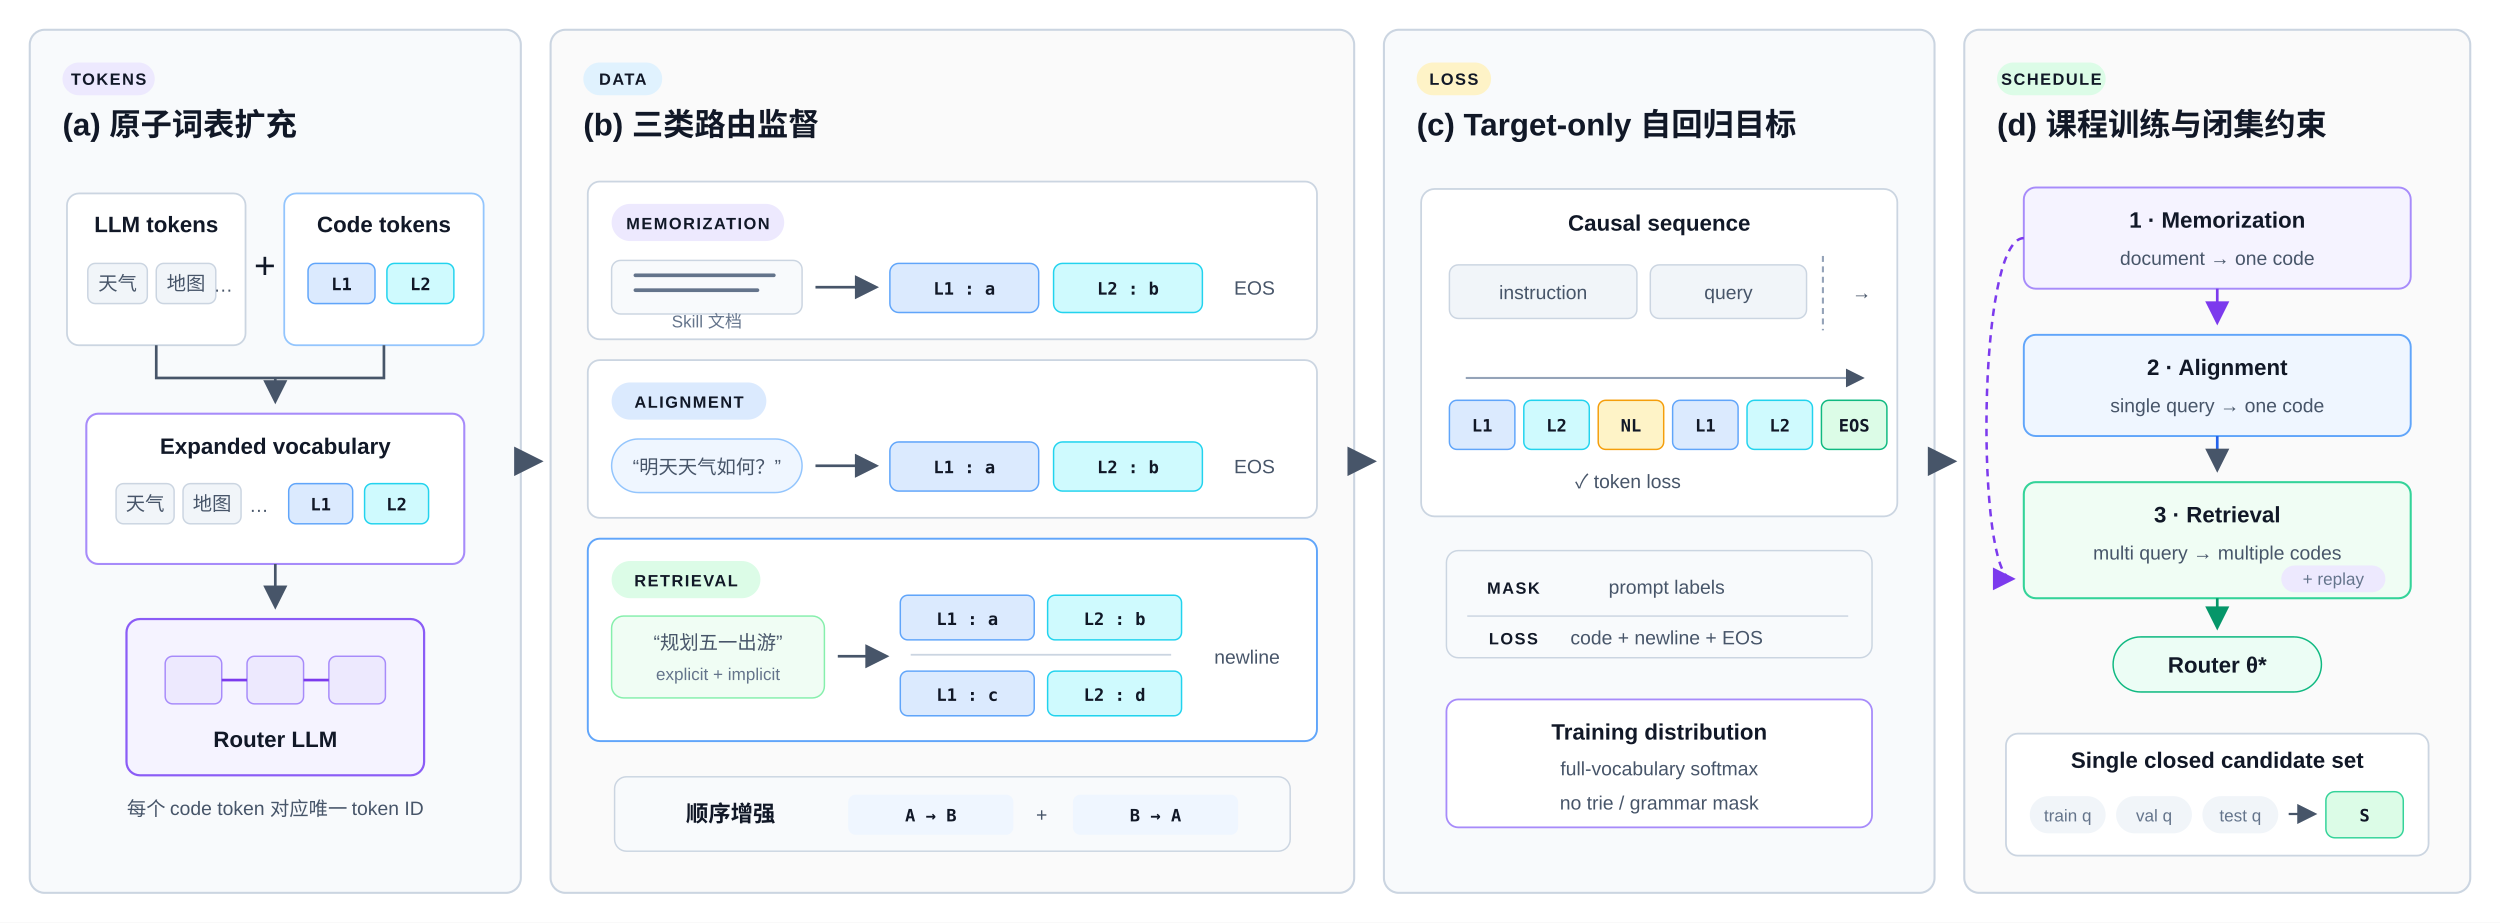
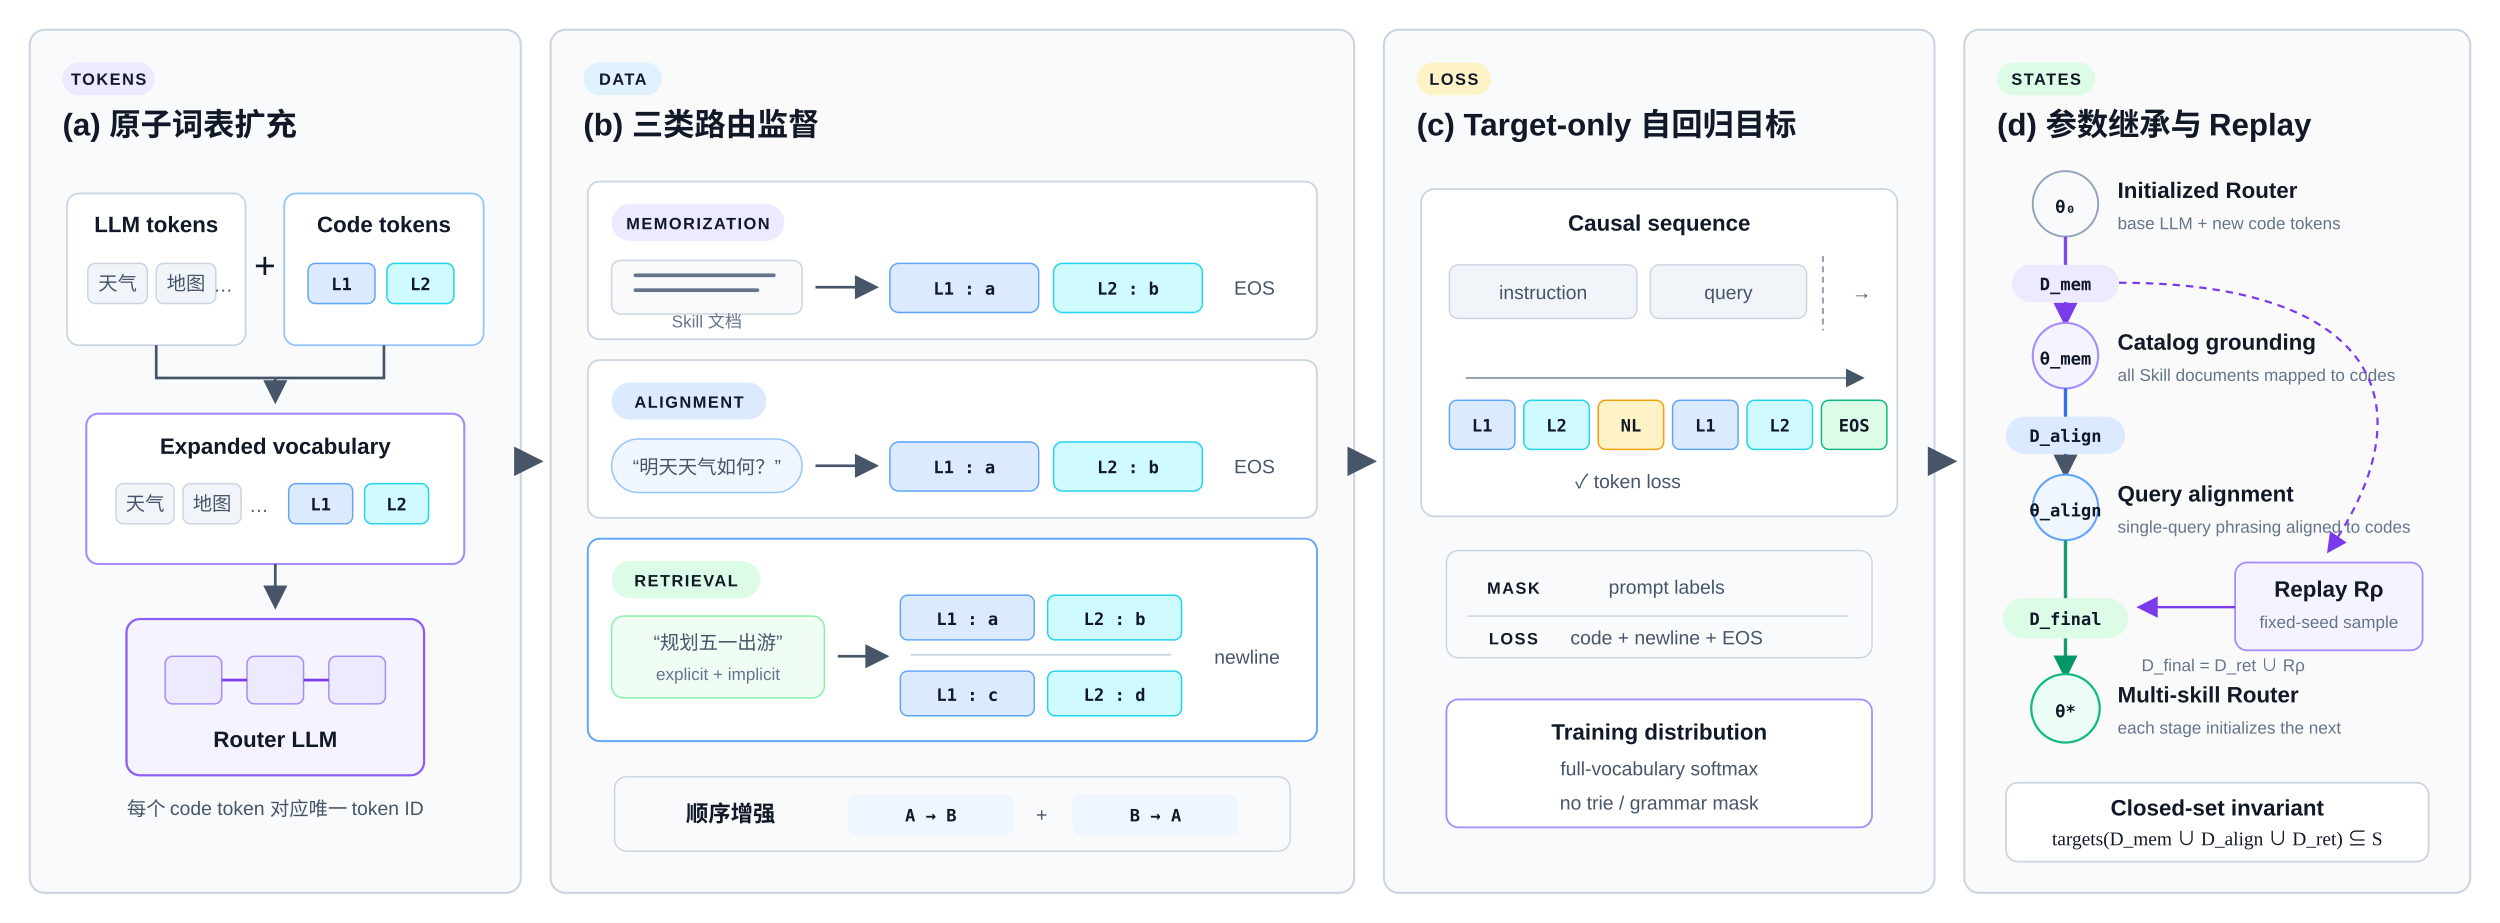
<svg xmlns="http://www.w3.org/2000/svg" xml:lang="zh-CN" width="1680" height="620" viewBox="0 0 1680 620" role="img" aria-labelledby="title desc">
  <defs>
    <marker id="arrow" markerWidth="9" markerHeight="9" refX="7.5" refY="4.5" orient="auto" markerUnits="strokeWidth">
      <path d="M0,0 L9,4.5 L0,9 z" fill="#475569" />
    </marker>
    <marker id="arrow-purple" markerWidth="9" markerHeight="9" refX="7.5" refY="4.5" orient="auto" markerUnits="strokeWidth">
      <path d="M0,0 L9,4.5 L0,9 z" fill="#7c3aed" />
    </marker>
    <marker id="arrow-green" markerWidth="9" markerHeight="9" refX="7.5" refY="4.5" orient="auto" markerUnits="strokeWidth">
      <path d="M0,0 L9,4.5 L0,9 z" fill="#059669" />
    </marker>
    <style>
      text { font-family: Arial, "Noto Sans CJK SC", "Microsoft YaHei", sans-serif; fill: #111827; }
      .panel-title { font-size: 21px; font-weight: 700; }
      .phase { font-size: 11px; font-weight: 700; letter-spacing: 1px; }
      .label { font-size: 15px; font-weight: 650; }
      .small { font-size: 13px; font-weight: 500; fill: #475569; }
      .tiny { font-size: 11.5px; font-weight: 500; fill: #64748b; }
+       .formula { font-family: "Times New Roman", "Noto Sans CJK SC", serif; font-size: 13px; }
      .mono { font-family: "SFMono-Regular", Consolas, monospace; font-size: 11.5px; font-weight: 600; }
    </style>
  </defs>
  <rect width="1680" height="620" fill="#ffffff" />
  <rect x="20" y="20" width="330" height="580" rx="10" fill="#f8fafc" stroke="#cbd5e1" stroke-width="1.4" />
  <rect x="370" y="20" width="540" height="580" rx="10" fill="#fafafa" stroke="#cbd5e1" stroke-width="1.4" />
  <rect x="930" y="20" width="370" height="580" rx="10" fill="#f8fafc" stroke="#cbd5e1" stroke-width="1.4" />
  <rect x="1320" y="20" width="340" height="580" rx="10" fill="#fafafa" stroke="#cbd5e1" stroke-width="1.4" />
  <path d="M350 310 H362" fill="none" stroke="#94a3b8" stroke-width="2.2" marker-end="url(#arrow)" />
  <path d="M910 310 H922" fill="none" stroke="#94a3b8" stroke-width="2.2" marker-end="url(#arrow)" />
  <path d="M1300 310 H1312" fill="none" stroke="#94a3b8" stroke-width="2.2" marker-end="url(#arrow)" />
  <rect x="42" y="42" width="62" height="22" rx="11" fill="#ede9fe" />
  <text x="73" y="57" text-anchor="middle" class="phase" fill="#6d28d9">TOKENS</text>
  <text x="42" y="91" class="panel-title">(a) 原子词表扩充</text>
  <rect x="45" y="130" width="120" height="102" rx="8" fill="#ffffff" stroke="#cbd5e1" stroke-width="1.2" />
  <text x="105" y="156" text-anchor="middle" class="label">LLM tokens</text>
  <rect x="59" y="177" width="40" height="27" rx="5" fill="#f1f5f9" stroke="#cbd5e1" />
  <text x="79" y="195" text-anchor="middle" class="small">天气</text>
  <rect x="105" y="177" width="40" height="27" rx="5" fill="#f1f5f9" stroke="#cbd5e1" />
  <text x="125" y="195" text-anchor="middle" class="small">地图</text>
  <text x="150" y="196" text-anchor="middle" class="small">…</text>
  <text x="178" y="187" text-anchor="middle" font-size="25" fill="#64748b">+</text>
  <rect x="191" y="130" width="134" height="102" rx="8" fill="#ffffff" stroke="#93c5fd" stroke-width="1.2" />
  <text x="258" y="156" text-anchor="middle" class="label">Code tokens</text>
  <rect x="207" y="177" width="45" height="27" rx="5" fill="#dbeafe" stroke="#60a5fa" />
  <text x="229.5" y="195" text-anchor="middle" class="mono">L1</text>
  <rect x="260" y="177" width="45" height="27" rx="5" fill="#cffafe" stroke="#22d3ee" />
  <text x="282.5" y="195" text-anchor="middle" class="mono">L2</text>
  <path d="M105 232 V254 H185 M258 232 V254 H185 V269" fill="none" stroke="#475569" stroke-width="1.8" marker-end="url(#arrow)" />
  <rect x="58" y="278" width="254" height="101" rx="8" fill="#ffffff" stroke="#a78bfa" stroke-width="1.4" />
  <text x="185" y="305" text-anchor="middle" class="label">Expanded vocabulary</text>
  <rect x="78" y="325" width="39" height="27" rx="5" fill="#f1f5f9" stroke="#cbd5e1" />
  <text x="97.5" y="343" text-anchor="middle" class="small">天气</text>
  <rect x="123" y="325" width="39" height="27" rx="5" fill="#f1f5f9" stroke="#cbd5e1" />
  <text x="142.5" y="343" text-anchor="middle" class="small">地图</text>
  <text x="174" y="344" text-anchor="middle" class="small">…</text>
  <rect x="194" y="325" width="43" height="27" rx="5" fill="#dbeafe" stroke="#60a5fa" />
  <text x="215.5" y="343" text-anchor="middle" class="mono">L1</text>
  <rect x="245" y="325" width="43" height="27" rx="5" fill="#cffafe" stroke="#22d3ee" />
  <text x="266.5" y="343" text-anchor="middle" class="mono">L2</text>
  <path d="M185 379 V407" fill="none" stroke="#475569" stroke-width="1.8" marker-end="url(#arrow)" />
  <rect x="85" y="416" width="200" height="105" rx="9" fill="#f5f3ff" stroke="#8b5cf6" stroke-width="1.5" />
  <rect x="111" y="441" width="38" height="32" rx="5" fill="#ede9fe" stroke="#a78bfa" />
  <rect x="166" y="441" width="38" height="32" rx="5" fill="#ede9fe" stroke="#a78bfa" />
  <rect x="221" y="441" width="38" height="32" rx="5" fill="#ede9fe" stroke="#a78bfa" />
  <path d="M149 457 H166 M204 457 H221" fill="none" stroke="#7c3aed" stroke-width="1.8" />
  <text x="185" y="502" text-anchor="middle" class="label">Router LLM</text>
  <text x="185" y="548" text-anchor="middle" class="small">每个 code token 对应唯一 token ID</text>
  <rect x="392" y="42" width="53" height="22" rx="11" fill="#e0f2fe" />
  <text x="418.5" y="57" text-anchor="middle" class="phase" fill="#0369a1">DATA</text>
  <text x="392" y="91" class="panel-title">(b) 三类路由监督</text>
  <rect x="395" y="122" width="490" height="106" rx="8" fill="#ffffff" stroke="#cbd5e1" stroke-width="1.2" />
  <rect x="411" y="137" width="116" height="25" rx="12.5" fill="#ede9fe" />
  <text x="469" y="154" text-anchor="middle" class="phase" fill="#6d28d9">MEMORIZATION</text>
  <rect x="411" y="175" width="128" height="36" rx="6" fill="#f8fafc" stroke="#cbd5e1" />
  <path d="M427 185 H520 M427 195 H509" fill="none" stroke="#64748b" stroke-width="2.5" stroke-linecap="round" />
  <text x="475" y="220" text-anchor="middle" class="tiny">Skill 文档</text>
  <path d="M548 193 H588" fill="none" stroke="#475569" stroke-width="1.8" marker-end="url(#arrow)" />
  <rect x="598" y="177" width="100" height="33" rx="6" fill="#dbeafe" stroke="#60a5fa" />
  <text x="648" y="198" text-anchor="middle" class="mono">L1 : a</text>
  <rect x="708" y="177" width="100" height="33" rx="6" fill="#cffafe" stroke="#22d3ee" />
  <text x="758" y="198" text-anchor="middle" class="mono">L2 : b</text>
  <text x="843" y="198" text-anchor="middle" class="small">EOS</text>
  <rect x="395" y="242" width="490" height="106" rx="8" fill="#ffffff" stroke="#cbd5e1" stroke-width="1.2" />
  <rect x="411" y="257" width="104" height="25" rx="12.5" fill="#dbeafe" />
  <text x="463" y="274" text-anchor="middle" class="phase" fill="#1d4ed8">ALIGNMENT</text>
  <rect x="411" y="295" width="128" height="36" rx="18" fill="#eff6ff" stroke="#93c5fd" />
  <text x="475" y="318" text-anchor="middle" class="small">“明天天气如何？”</text>
  <path d="M548 313 H588" fill="none" stroke="#475569" stroke-width="1.8" marker-end="url(#arrow)" />
  <rect x="598" y="297" width="100" height="33" rx="6" fill="#dbeafe" stroke="#60a5fa" />
  <text x="648" y="318" text-anchor="middle" class="mono">L1 : a</text>
  <rect x="708" y="297" width="100" height="33" rx="6" fill="#cffafe" stroke="#22d3ee" />
  <text x="758" y="318" text-anchor="middle" class="mono">L2 : b</text>
  <text x="843" y="318" text-anchor="middle" class="small">EOS</text>
  <rect x="395" y="362" width="490" height="136" rx="8" fill="#ffffff" stroke="#60a5fa" stroke-width="1.3" />
  <rect x="411" y="377" width="100" height="25" rx="12.5" fill="#dcfce7" />
  <text x="461" y="394" text-anchor="middle" class="phase" fill="#047857">RETRIEVAL</text>
  <rect x="411" y="414" width="143" height="55" rx="8" fill="#f0fdf4" stroke="#86efac" />
  <text x="482.5" y="436" text-anchor="middle" class="small">“规划五一出游”</text>
  <text x="482.5" y="457" text-anchor="middle" class="tiny">explicit + implicit</text>
  <path d="M563 441 H595" fill="none" stroke="#475569" stroke-width="1.8" marker-end="url(#arrow)" />
  <rect x="605" y="400" width="90" height="30" rx="5" fill="#dbeafe" stroke="#60a5fa" />
  <text x="650" y="420" text-anchor="middle" class="mono">L1 : a</text>
  <rect x="704" y="400" width="90" height="30" rx="5" fill="#cffafe" stroke="#22d3ee" />
  <text x="749" y="420" text-anchor="middle" class="mono">L2 : b</text>
  <line x1="612" y1="440" x2="787" y2="440" stroke="#cbd5e1" stroke-width="1.2" />
  <rect x="605" y="451" width="90" height="30" rx="5" fill="#dbeafe" stroke="#60a5fa" />
  <text x="650" y="471" text-anchor="middle" class="mono">L1 : c</text>
  <rect x="704" y="451" width="90" height="30" rx="5" fill="#cffafe" stroke="#22d3ee" />
  <text x="749" y="471" text-anchor="middle" class="mono">L2 : d</text>
  <text x="838" y="446" text-anchor="middle" class="small">newline</text>
  <rect x="413" y="522" width="454" height="50" rx="8" fill="#f8fafc" stroke="#cbd5e1" />
  <text x="491" y="552" text-anchor="middle" class="label">顺序增强</text>
  <rect x="570" y="534" width="111" height="27" rx="5" fill="#eff6ff" />
  <text x="625.5" y="552" text-anchor="middle" class="mono">A → B</text>
  <text x="700" y="552" text-anchor="middle" class="small">+</text>
  <rect x="721" y="534" width="111" height="27" rx="5" fill="#eff6ff" />
  <text x="776.5" y="552" text-anchor="middle" class="mono">B → A</text>
  <rect x="952" y="42" width="50" height="22" rx="11" fill="#fef3c7" />
  <text x="977" y="57" text-anchor="middle" class="phase" fill="#92400e">LOSS</text>
  <text x="952" y="91" class="panel-title">(c) Target-only 自回归目标</text>
  <rect x="955" y="127" width="320" height="220" rx="9" fill="#ffffff" stroke="#cbd5e1" stroke-width="1.2" />
  <text x="1115" y="155" text-anchor="middle" class="label">Causal sequence</text>
  <rect x="974" y="178" width="126" height="36" rx="6" fill="#f1f5f9" stroke="#cbd5e1" />
  <text x="1037" y="201" text-anchor="middle" class="small">instruction</text>
  <rect x="1109" y="178" width="105" height="36" rx="6" fill="#f1f5f9" stroke="#cbd5e1" />
  <text x="1161.5" y="201" text-anchor="middle" class="small">query</text>
  <line x1="1225" y1="172" x2="1225" y2="222" stroke="#94a3b8" stroke-width="1.4" stroke-dasharray="4 3" />
  <text x="1251" y="201" text-anchor="middle" class="small">→</text>
  <path d="M985 254 H1251" fill="none" stroke="#94a3b8" stroke-width="1.4" marker-end="url(#arrow)" />
  <rect x="974" y="269" width="44" height="33" rx="5" fill="#dbeafe" stroke="#60a5fa" />
  <text x="996" y="290" text-anchor="middle" class="mono">L1</text>
  <rect x="1024" y="269" width="44" height="33" rx="5" fill="#cffafe" stroke="#22d3ee" />
  <text x="1046" y="290" text-anchor="middle" class="mono">L2</text>
  <rect x="1074" y="269" width="44" height="33" rx="5" fill="#fef3c7" stroke="#f59e0b" />
  <text x="1096" y="290" text-anchor="middle" class="mono">NL</text>
  <rect x="1124" y="269" width="44" height="33" rx="5" fill="#dbeafe" stroke="#60a5fa" />
  <text x="1146" y="290" text-anchor="middle" class="mono">L1</text>
  <rect x="1174" y="269" width="44" height="33" rx="5" fill="#cffafe" stroke="#22d3ee" />
  <text x="1196" y="290" text-anchor="middle" class="mono">L2</text>
  <rect x="1224" y="269" width="44" height="33" rx="5" fill="#dcfce7" stroke="#10b981" />
  <text x="1246" y="290" text-anchor="middle" class="mono">EOS</text>
  <text x="1094" y="328" text-anchor="middle" class="small" fill="#059669">✓ token loss</text>
  <rect x="972" y="370" width="286" height="72" rx="8" fill="#f8fafc" stroke="#cbd5e1" />
  <text x="1017" y="399" text-anchor="middle" class="phase" fill="#64748b">MASK</text>
  <text x="1120" y="399" text-anchor="middle" class="small">prompt labels</text>
  <path d="M986 414 H1242" stroke="#cbd5e1" stroke-width="1" />
  <text x="1017" y="433" text-anchor="middle" class="phase" fill="#047857">LOSS</text>
  <text x="1120" y="433" text-anchor="middle" class="small">code + newline + EOS</text>
  <rect x="972" y="470" width="286" height="86" rx="8" fill="#ffffff" stroke="#a78bfa" stroke-width="1.2" />
  <text x="1115" y="497" text-anchor="middle" class="label">Training distribution</text>
  <text x="1115" y="521" text-anchor="middle" class="small">full-vocabulary softmax</text>
  <text x="1115" y="544" text-anchor="middle" class="small">no trie / grammar mask</text>
-   <rect x="1342" y="42" width="73" height="22" rx="11" fill="#dcfce7" />
-   <text x="1378.5" y="57" text-anchor="middle" class="phase" fill="#047857">SCHEDULE</text>
-   <text x="1342" y="91" class="panel-title">(d) 课程训练与闭集约束</text>
-   <rect x="1360" y="126" width="260" height="68" rx="8" fill="#f5f3ff" stroke="#a78bfa" stroke-width="1.3" />
-   <text x="1490" y="153" text-anchor="middle" class="label">1 · Memorization</text>
-   <text x="1490" y="178" text-anchor="middle" class="small">document → one code</text>
-   <path d="M1490 194 V216" fill="none" stroke="#7c3aed" stroke-width="1.8" marker-end="url(#arrow-purple)" />
-   <rect x="1360" y="225" width="260" height="68" rx="8" fill="#eff6ff" stroke="#60a5fa" stroke-width="1.3" />
-   <text x="1490" y="252" text-anchor="middle" class="label">2 · Alignment</text>
-   <text x="1490" y="277" text-anchor="middle" class="small">single query → one code</text>
-   <path d="M1490 293 V315" fill="none" stroke="#2563eb" stroke-width="1.8" marker-end="url(#arrow)" />
-   <rect x="1360" y="324" width="260" height="78" rx="8" fill="#f0fdf4" stroke="#34d399" stroke-width="1.4" />
-   <text x="1490" y="351" text-anchor="middle" class="label">3 · Retrieval</text>
-   <text x="1490" y="376" text-anchor="middle" class="small">multi query → multiple codes</text>
-   <rect x="1533" y="380" width="70" height="18" rx="9" fill="#ede9fe" />
-   <text x="1568" y="393" text-anchor="middle" class="tiny">+ replay</text>
-   <path d="M1360 160 C1328 160 1328 389 1352 389" fill="none" stroke="#7c3aed" stroke-width="1.7" stroke-dasharray="5 4" marker-end="url(#arrow-purple)" />
-   <path d="M1490 402 V421" fill="none" stroke="#059669" stroke-width="1.8" marker-end="url(#arrow-green)" />
-   <rect x="1420" y="428" width="140" height="37" rx="18.5" fill="#ecfdf5" stroke="#10b981" />
-   <text x="1490" y="452" text-anchor="middle" class="label">Router θ*</text>
-   <rect x="1348" y="493" width="284" height="82" rx="8" fill="#ffffff" stroke="#cbd5e1" stroke-width="1.2" />
-   <text x="1490" y="516" text-anchor="middle" class="label">Single closed candidate set</text>
-   <rect x="1364" y="535" width="51" height="25" rx="12.5" fill="#f1f5f9" />
-   <text x="1389.5" y="552" text-anchor="middle" class="tiny">train q</text>
-   <rect x="1422" y="535" width="51" height="25" rx="12.5" fill="#f1f5f9" />
-   <text x="1447.5" y="552" text-anchor="middle" class="tiny">val q</text>
-   <rect x="1480" y="535" width="51" height="25" rx="12.5" fill="#f1f5f9" />
-   <text x="1505.5" y="552" text-anchor="middle" class="tiny">test q</text>
-   <path d="M1538 547 H1555" fill="none" stroke="#475569" stroke-width="1.5" marker-end="url(#arrow)" />
-   <rect x="1563" y="532" width="52" height="31" rx="6" fill="#dcfce7" stroke="#34d399" />
-   <text x="1589" y="552" text-anchor="middle" class="mono">S</text>
+   <rect x="1342" y="42" width="66" height="22" rx="11" fill="#dcfce7" />
+   <text x="1375" y="57" text-anchor="middle" class="phase" fill="#047857">STATES</text>
+   <text x="1342" y="91" class="panel-title">(d) 参数继承与 Replay</text>
+   <line x1="1388" y1="144" x2="1388" y2="470" stroke="#cbd5e1" stroke-width="3" />
+   <circle cx="1388" cy="137" r="22" fill="#f8fafc" stroke="#94a3b8" stroke-width="1.3" />
+   <text x="1388" y="143" text-anchor="middle" class="mono">θ₀</text>
+   <text x="1423" y="133" class="label">Initialized Router</text>
+   <text x="1423" y="154" class="tiny">base LLM + new code tokens</text>
+   <path d="M1388 159 V217" fill="none" stroke="#7c3aed" stroke-width="1.8" marker-end="url(#arrow-purple)" />
+   <rect x="1352" y="178" width="72" height="25" rx="12.5" fill="#ede9fe" />
+   <text x="1388" y="195" text-anchor="middle" class="mono">D_mem</text>
+   <circle cx="1388" cy="239" r="22" fill="#f5f3ff" stroke="#a78bfa" stroke-width="1.4" />
+   <text x="1388" y="245" text-anchor="middle" class="mono">θ_mem</text>
+   <text x="1423" y="235" class="label">Catalog grounding</text>
+   <text x="1423" y="256" class="tiny">all Skill documents mapped to codes</text>
+   <path d="M1388 261 V319" fill="none" stroke="#2563eb" stroke-width="1.8" marker-end="url(#arrow)" />
+   <rect x="1348" y="280" width="80" height="25" rx="12.5" fill="#dbeafe" />
+   <text x="1388" y="297" text-anchor="middle" class="mono">D_align</text>
+   <circle cx="1388" cy="341" r="22" fill="#eff6ff" stroke="#60a5fa" stroke-width="1.4" />
+   <text x="1388" y="347" text-anchor="middle" class="mono">θ_align</text>
+   <text x="1423" y="337" class="label">Query alignment</text>
+   <text x="1423" y="358" class="tiny">single-query phrasing aligned to codes</text>
+   <path d="M1388 363 V454" fill="none" stroke="#059669" stroke-width="1.8" marker-end="url(#arrow-green)" />
+   <rect x="1346" y="402" width="84" height="27" rx="13.5" fill="#dcfce7" />
+   <text x="1388" y="420" text-anchor="middle" class="mono">D_final</text>
+   <rect x="1502" y="378" width="126" height="59" rx="8" fill="#f5f3ff" stroke="#a78bfa" stroke-width="1.2" />
+   <text x="1565" y="401" text-anchor="middle" class="label">Replay Rρ</text>
+   <text x="1565" y="422" text-anchor="middle" class="tiny">fixed-seed sample</text>
+   <path d="M1424 190 C1588 190 1638 264 1565 370" fill="none" stroke="#7c3aed" stroke-width="1.5" stroke-dasharray="5 4" marker-end="url(#arrow-purple)" />
+   <path d="M1502 408 H1438" fill="none" stroke="#7c3aed" stroke-width="1.6" marker-end="url(#arrow-purple)" />
+   <text x="1494" y="451" text-anchor="middle" class="tiny">D_final = D_ret ∪ Rρ</text>
+   <circle cx="1388" cy="476" r="23" fill="#ecfdf5" stroke="#10b981" stroke-width="1.5" />
+   <text x="1388" y="482" text-anchor="middle" class="mono">θ*</text>
+   <text x="1423" y="472" class="label">Multi-skill Router</text>
+   <text x="1423" y="493" class="tiny">each stage initializes the next</text>
+   <rect x="1348" y="526" width="284" height="53" rx="8" fill="#ffffff" stroke="#cbd5e1" stroke-width="1.2" />
+   <text x="1490" y="548" text-anchor="middle" class="label">Closed-set invariant</text>
+   <text x="1490" y="568" text-anchor="middle" class="formula">targets(D_mem ∪ D_align ∪ D_ret) ⊆ S</text>
</svg>
